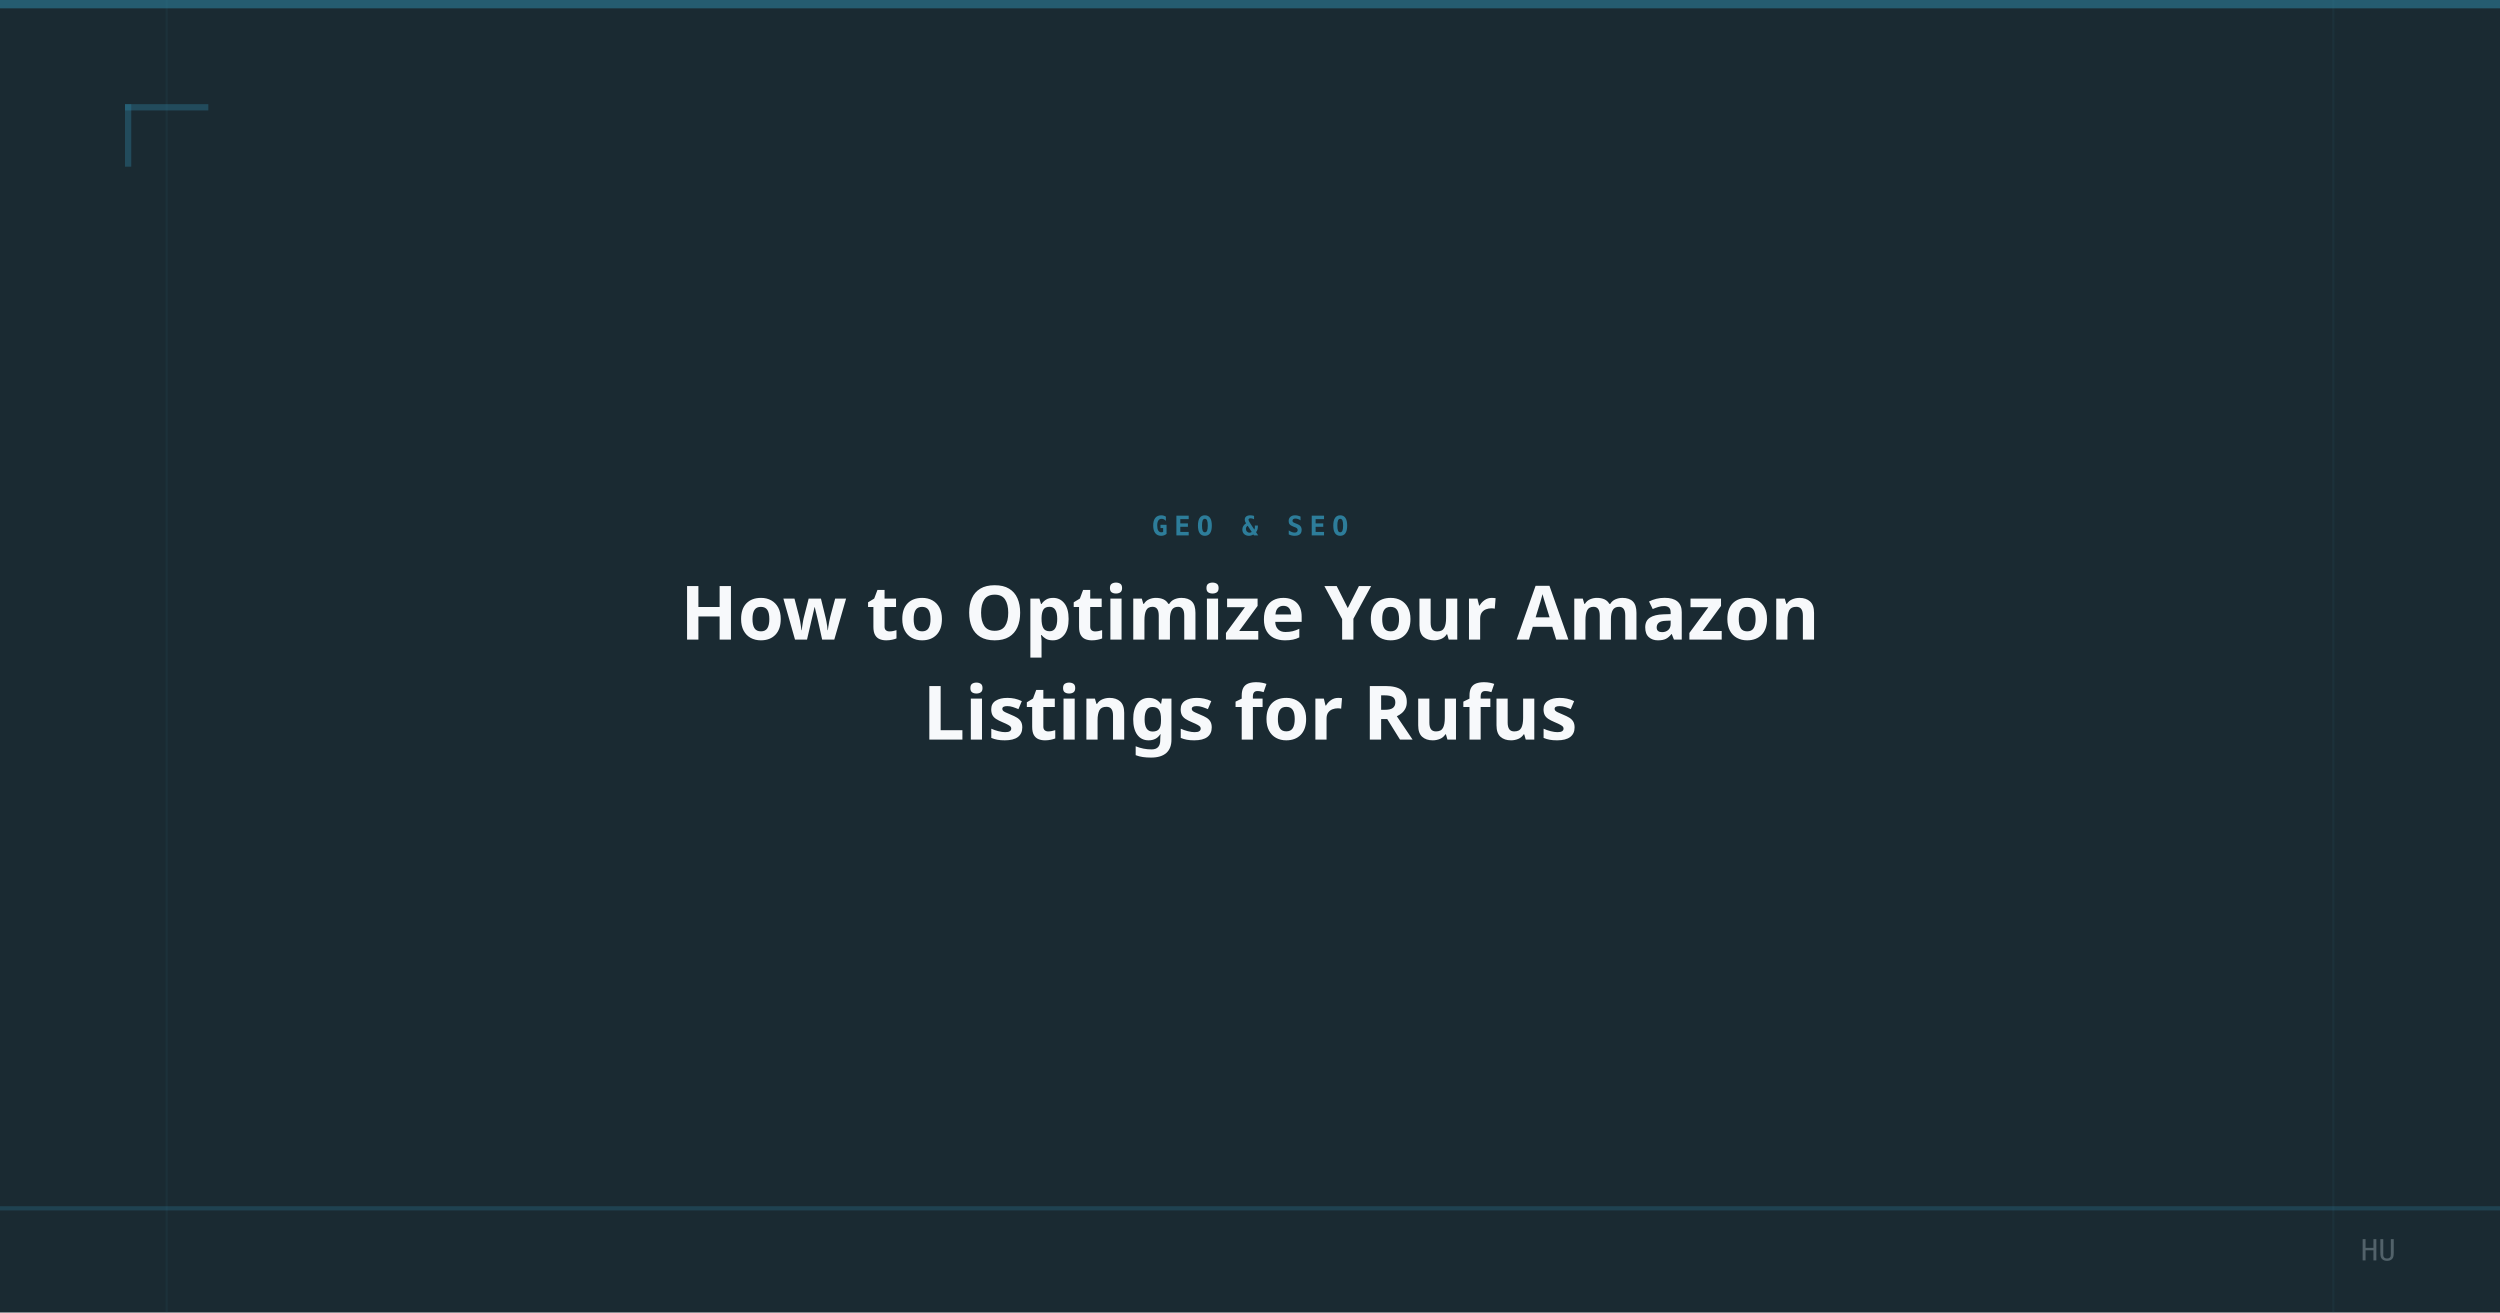
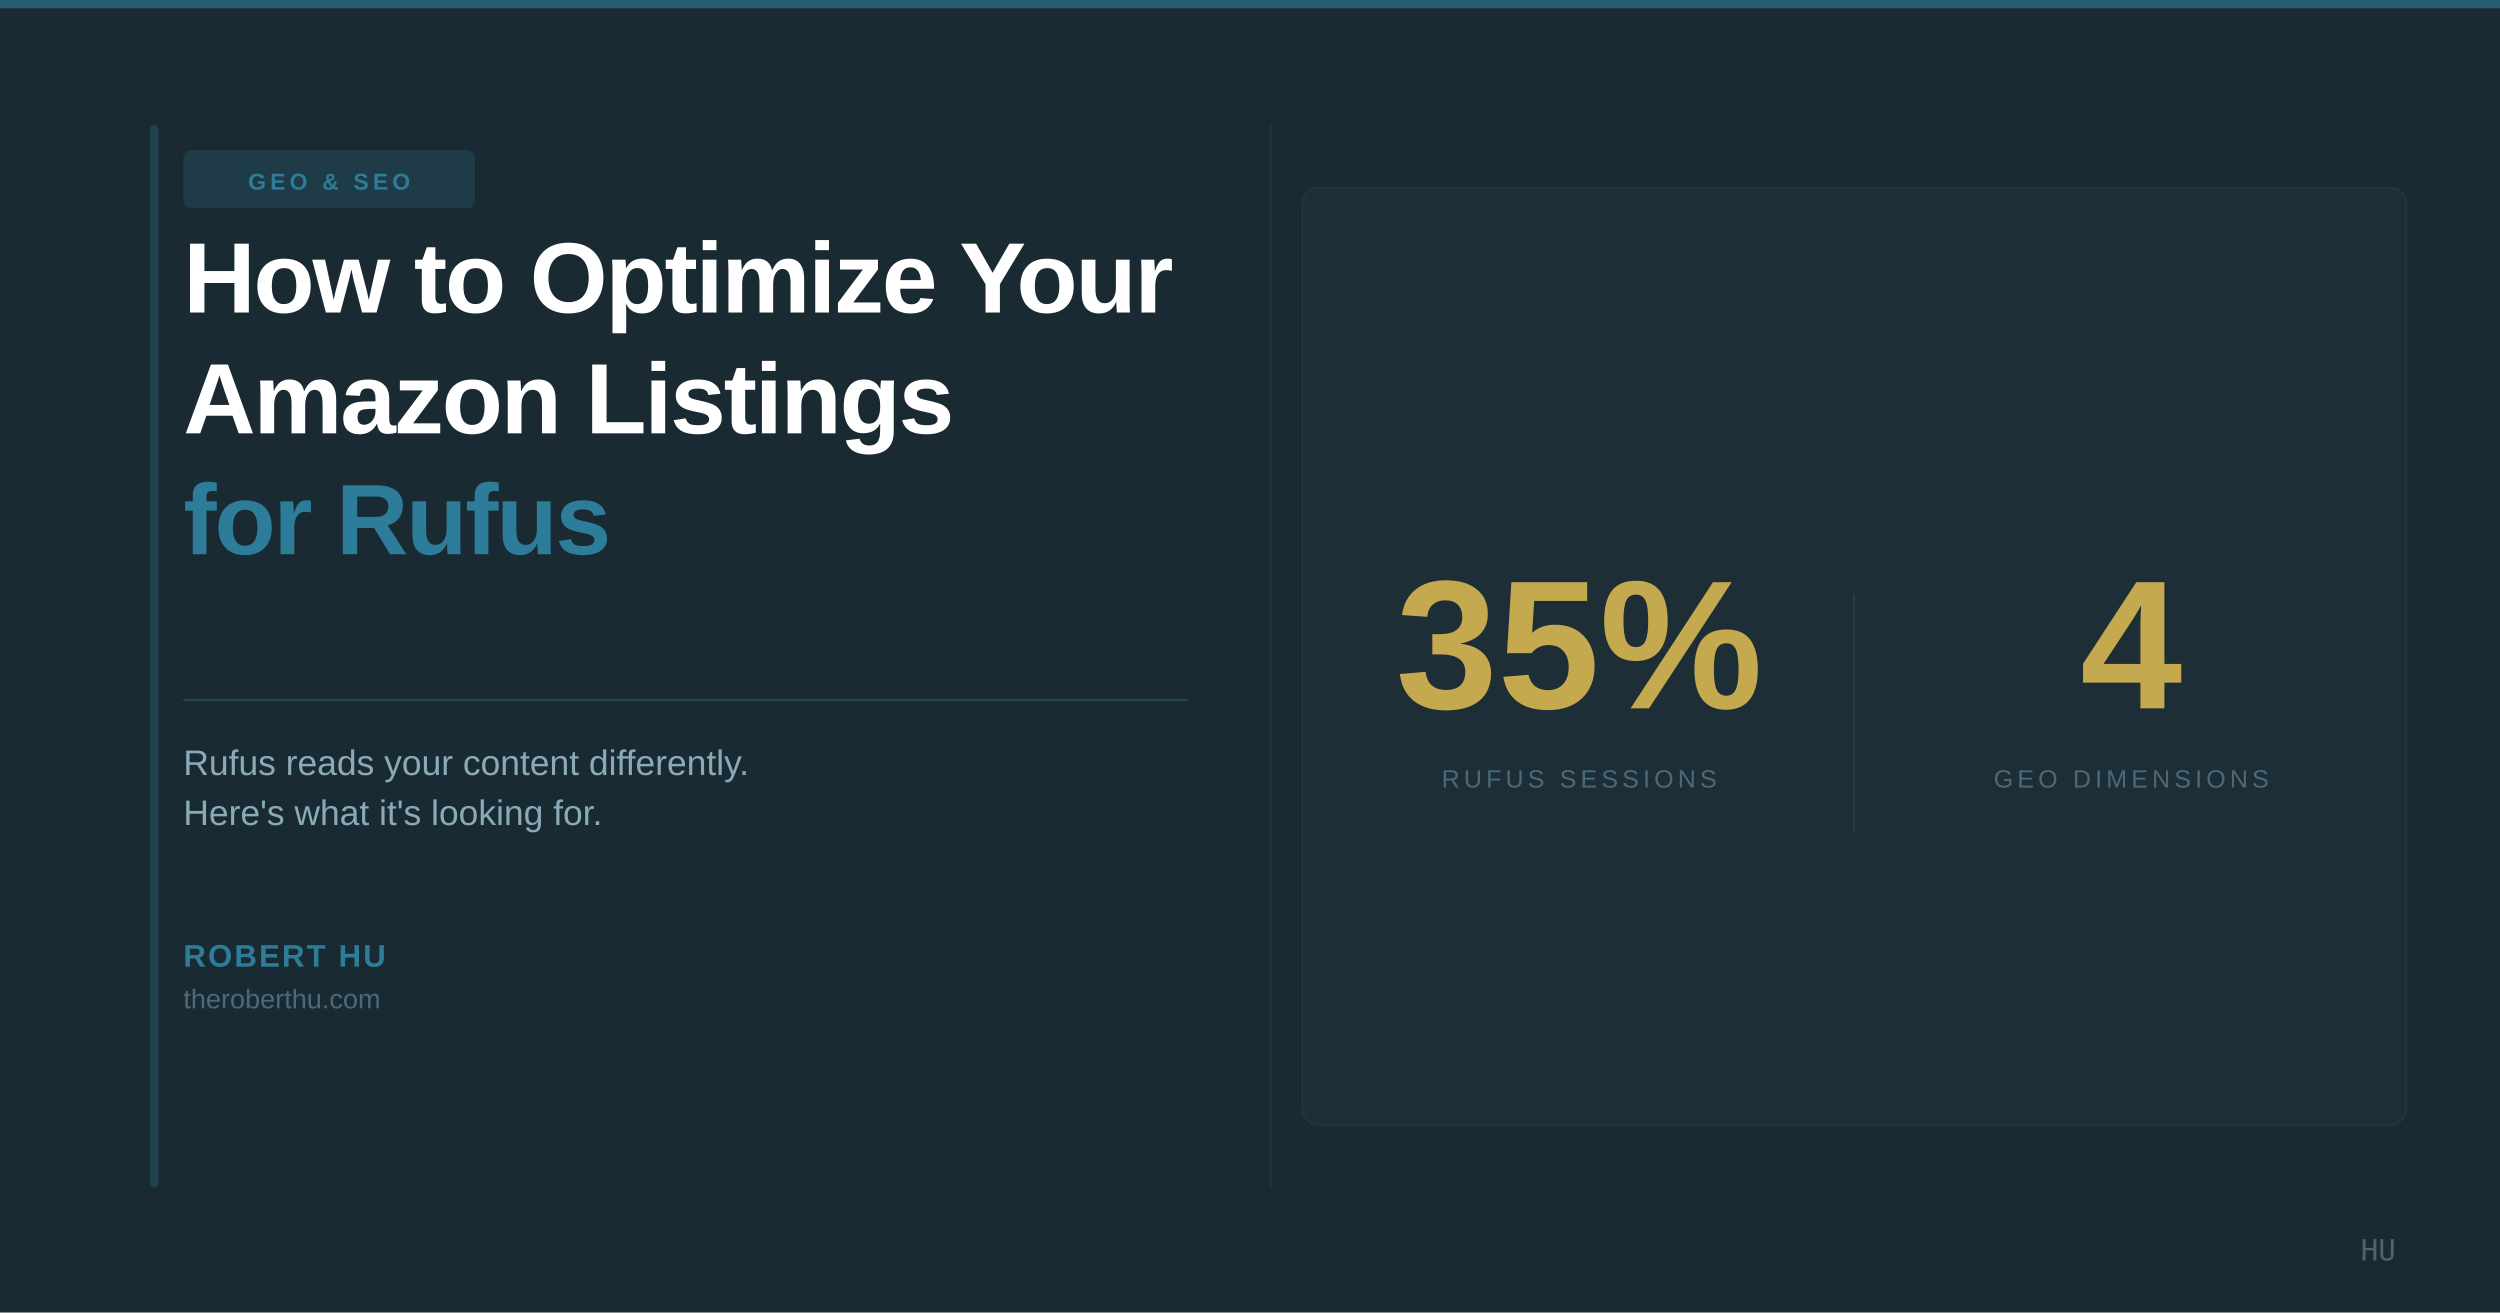
<svg xmlns="http://www.w3.org/2000/svg" width="1200" height="630" viewBox="0 0 1200 630">
  <rect width="1200" height="630" fill="#1a2a32" />
-   <line x1="0" y1="580" x2="1200" y2="580" stroke="#2d7d9a" stroke-width="2" opacity="0.3" />
-   <line x1="80" y1="0" x2="80" y2="630" stroke="#2d7d9a" stroke-width="1" opacity="0.08" />
-   <line x1="1120" y1="0" x2="1120" y2="630" stroke="#2d7d9a" stroke-width="1" opacity="0.08" />
  <rect x="0" y="0" width="1200" height="4" fill="#2d7d9a" opacity="0.6" />
-   <rect x="60" y="50" width="40" height="3" fill="#2d7d9a" opacity="0.4" />
-   <rect x="60" y="50" width="3" height="30" fill="#2d7d9a" opacity="0.4" />
-   <text x="600" y="257" text-anchor="middle" font-family="'JetBrains Mono', monospace" font-size="13" font-weight="600" fill="#2d7d9a" letter-spacing="3" text-transform="uppercase">GEO &amp; SEO</text>
-   <text x="600" y="307" text-anchor="middle" font-family="'DM Sans', system-ui, sans-serif" font-size="36" font-weight="700" fill="#f7f9fb">How to Optimize Your Amazon</text>
-   <text x="600" y="355" text-anchor="middle" font-family="'DM Sans', system-ui, sans-serif" font-size="36" font-weight="700" fill="#f7f9fb">Listings for Rufus</text>
+   <line x1="610" y1="60" x2="610" y2="570" stroke="#2d7d9a" stroke-opacity="0.15" stroke-width="1" />
+   <rect x="72" y="60" width="4" height="510" rx="2" fill="#2d7d9a" opacity="0.3" />
+   <rect x="88" y="72" width="140" height="28" rx="4" fill="#2d7d9a" opacity="0.2" />
+   <text x="158" y="91" font-family="'Helvetica Neue', Arial, sans-serif" font-size="11" font-weight="600" fill="#2d7d9a" text-anchor="middle" letter-spacing="2">GEO &amp; SEO</text>
+   <text x="88" y="150" font-family="'Helvetica Neue', Arial, sans-serif" font-size="48" font-weight="700" fill="#ffffff" letter-spacing="-1">How to Optimize Your</text>
+   <text x="88" y="208" font-family="'Helvetica Neue', Arial, sans-serif" font-size="48" font-weight="700" fill="#ffffff" letter-spacing="-1">Amazon Listings</text>
+   <text x="88" y="266" font-family="'Helvetica Neue', Arial, sans-serif" font-size="48" font-weight="700" fill="#2d7d9a" letter-spacing="-1">for Rufus</text>
+   <line x1="88" y1="336" x2="570" y2="336" stroke="#2d7d9a" stroke-opacity="0.35" stroke-width="1" />
+   <text x="88" y="372" font-family="'Helvetica Neue', Arial, sans-serif" font-size="17" fill="#8baab8">Rufus reads your content differently.</text>
+   <text x="88" y="396" font-family="'Helvetica Neue', Arial, sans-serif" font-size="17" fill="#8baab8">Here's what it's looking for.</text>
+   <text x="88" y="464" font-family="'Helvetica Neue', Arial, sans-serif" font-size="15" fill="#2d7d9a" font-weight="600" letter-spacing="1">ROBERT HU</text>
+   <text x="88" y="484" font-family="'Helvetica Neue', Arial, sans-serif" font-size="13" fill="#4a6a7a">theroberthu.com</text>
+   <rect x="625" y="90" width="530" height="450" rx="8" fill="#ffffff" fill-opacity="0.02" stroke="#2d7d9a" stroke-opacity="0.12" stroke-width="1" />
+   <text x="758" y="340" font-family="'Helvetica Neue', Arial, sans-serif" font-size="88" font-weight="700" fill="#c5a94e" text-anchor="middle">35%</text>
+   <text x="758" y="378" font-family="'Helvetica Neue', Arial, sans-serif" font-size="12" fill="#4a6a7a" text-anchor="middle" letter-spacing="2">RUFUS SESSIONS</text>
+   <line x1="890" y1="285" x2="890" y2="400" stroke="#2d7d9a" stroke-opacity="0.2" stroke-width="1" />
+   <text x="1023" y="340" font-family="'Helvetica Neue', Arial, sans-serif" font-size="88" font-weight="700" fill="#c5a94e" text-anchor="middle">4</text>
+   <text x="1023" y="378" font-family="'Helvetica Neue', Arial, sans-serif" font-size="12" fill="#4a6a7a" text-anchor="middle" letter-spacing="2">GEO DIMENSIONS</text>
  <text x="1150" y="605" text-anchor="end" font-family="'JetBrains Mono', monospace" font-size="14" font-weight="500" fill="#8a9aa2" opacity="0.5">HU</text>
</svg>
